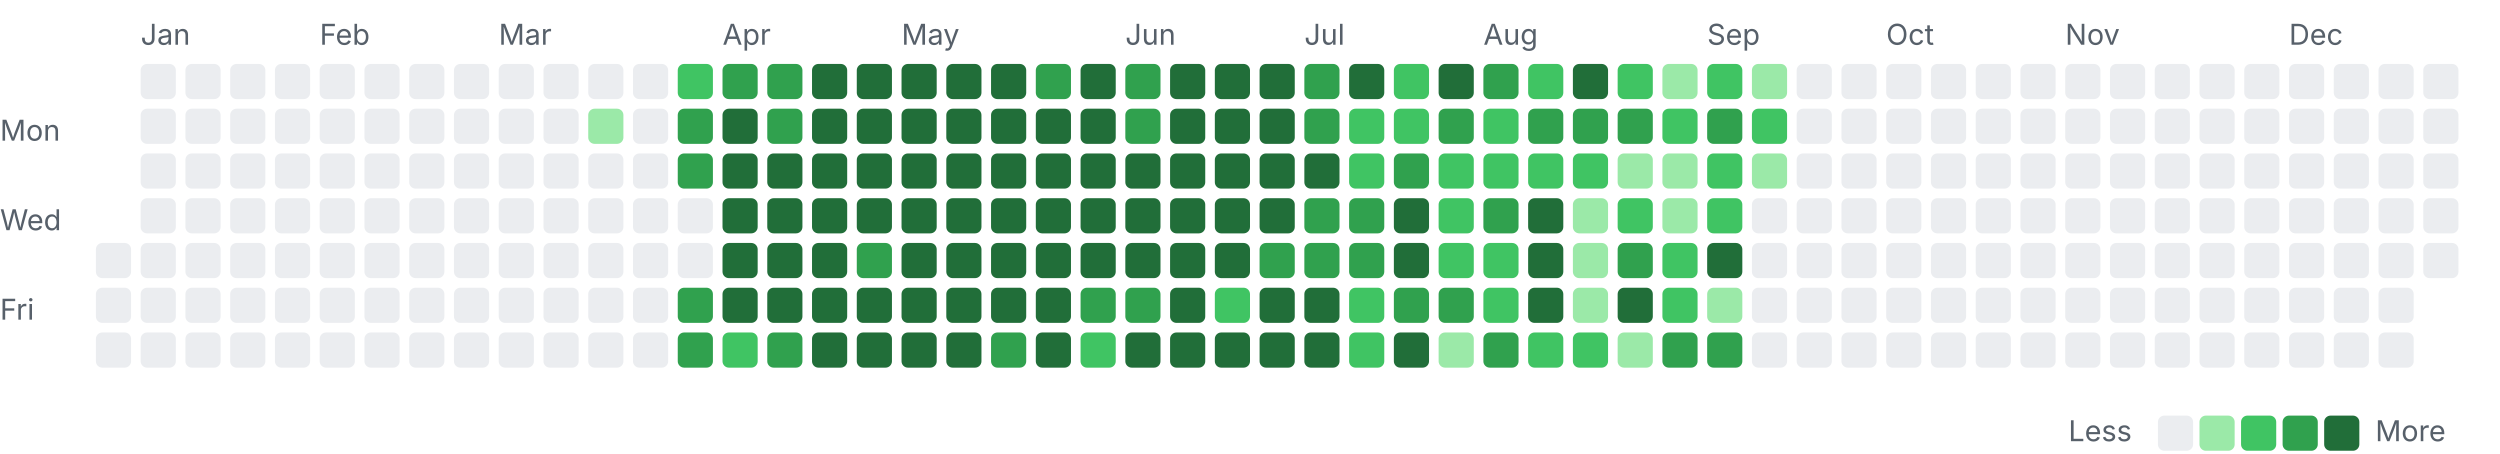
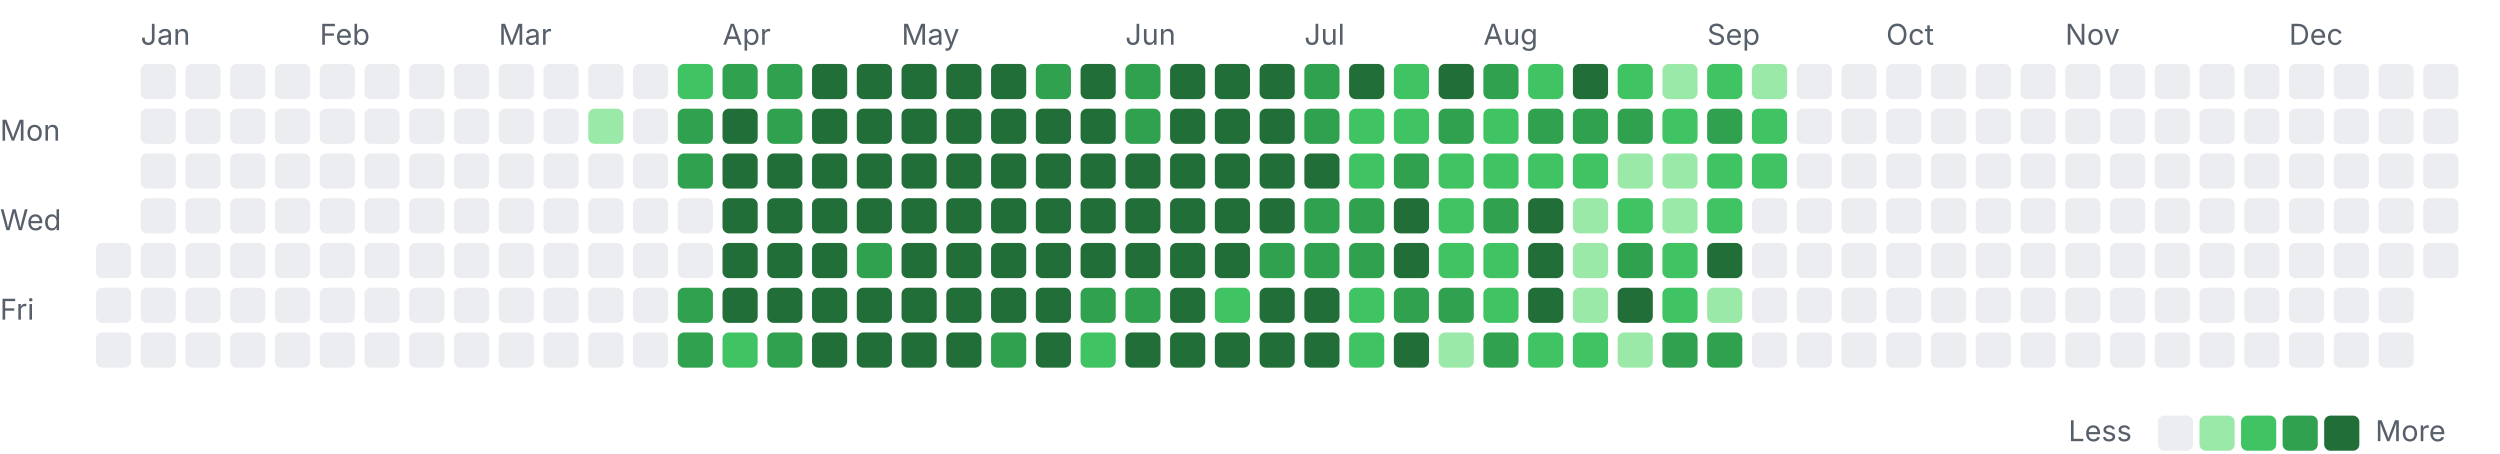
<svg xmlns="http://www.w3.org/2000/svg" width="782" height="142" viewBox="0 0 782 142">
  <style>.l0{fill:#ebedf0}.l1{fill:#9be9a8}.l2{fill:#40c463}.l3{fill:#30a14e}.l4{fill:#216e39} .lbl{fill:#57606a;font:9px -apple-system,Segoe UI,sans-serif}@media(prefers-color-scheme:dark){.l0{fill:#161b22}.l1{fill:#0e4429}.l2{fill:#006d32}.l3{fill:#26a641}.l4{fill:#39d353} .lbl{fill:#8b949e}}</style>
  <text class="lbl" x="44" y="14">Jan</text>
  <text class="lbl" x="100" y="14">Feb</text>
  <text class="lbl" x="156" y="14">Mar</text>
  <text class="lbl" x="226" y="14">Apr</text>
  <text class="lbl" x="282" y="14">May</text>
  <text class="lbl" x="352" y="14">Jun</text>
  <text class="lbl" x="408" y="14">Jul</text>
  <text class="lbl" x="464" y="14">Aug</text>
  <text class="lbl" x="534" y="14">Sep</text>
  <text class="lbl" x="590" y="14">Oct</text>
  <text class="lbl" x="646" y="14">Nov</text>
  <text class="lbl" x="716" y="14">Dec</text>
  <text class="lbl" x="0" y="44">Mon</text>
  <text class="lbl" x="0" y="72">Wed</text>
  <text class="lbl" x="0" y="100">Fri</text>
  <rect class="l0" x="30" y="76" width="11" height="11" rx="2" />
  <rect class="l0" x="30" y="90" width="11" height="11" rx="2" />
  <rect class="l0" x="30" y="104" width="11" height="11" rx="2" />
  <rect class="l0" x="44" y="20" width="11" height="11" rx="2" />
  <rect class="l0" x="44" y="34" width="11" height="11" rx="2" />
  <rect class="l0" x="44" y="48" width="11" height="11" rx="2" />
  <rect class="l0" x="44" y="62" width="11" height="11" rx="2" />
  <rect class="l0" x="44" y="76" width="11" height="11" rx="2" />
  <rect class="l0" x="44" y="90" width="11" height="11" rx="2" />
  <rect class="l0" x="44" y="104" width="11" height="11" rx="2" />
  <rect class="l0" x="58" y="20" width="11" height="11" rx="2" />
  <rect class="l0" x="58" y="34" width="11" height="11" rx="2" />
  <rect class="l0" x="58" y="48" width="11" height="11" rx="2" />
  <rect class="l0" x="58" y="62" width="11" height="11" rx="2" />
  <rect class="l0" x="58" y="76" width="11" height="11" rx="2" />
  <rect class="l0" x="58" y="90" width="11" height="11" rx="2" />
  <rect class="l0" x="58" y="104" width="11" height="11" rx="2" />
  <rect class="l0" x="72" y="20" width="11" height="11" rx="2" />
  <rect class="l0" x="72" y="34" width="11" height="11" rx="2" />
  <rect class="l0" x="72" y="48" width="11" height="11" rx="2" />
  <rect class="l0" x="72" y="62" width="11" height="11" rx="2" />
  <rect class="l0" x="72" y="76" width="11" height="11" rx="2" />
  <rect class="l0" x="72" y="90" width="11" height="11" rx="2" />
  <rect class="l0" x="72" y="104" width="11" height="11" rx="2" />
  <rect class="l0" x="86" y="20" width="11" height="11" rx="2" />
  <rect class="l0" x="86" y="34" width="11" height="11" rx="2" />
  <rect class="l0" x="86" y="48" width="11" height="11" rx="2" />
  <rect class="l0" x="86" y="62" width="11" height="11" rx="2" />
  <rect class="l0" x="86" y="76" width="11" height="11" rx="2" />
  <rect class="l0" x="86" y="90" width="11" height="11" rx="2" />
  <rect class="l0" x="86" y="104" width="11" height="11" rx="2" />
  <rect class="l0" x="100" y="20" width="11" height="11" rx="2" />
  <rect class="l0" x="100" y="34" width="11" height="11" rx="2" />
  <rect class="l0" x="100" y="48" width="11" height="11" rx="2" />
  <rect class="l0" x="100" y="62" width="11" height="11" rx="2" />
  <rect class="l0" x="100" y="76" width="11" height="11" rx="2" />
  <rect class="l0" x="100" y="90" width="11" height="11" rx="2" />
  <rect class="l0" x="100" y="104" width="11" height="11" rx="2" />
  <rect class="l0" x="114" y="20" width="11" height="11" rx="2" />
  <rect class="l0" x="114" y="34" width="11" height="11" rx="2" />
  <rect class="l0" x="114" y="48" width="11" height="11" rx="2" />
  <rect class="l0" x="114" y="62" width="11" height="11" rx="2" />
  <rect class="l0" x="114" y="76" width="11" height="11" rx="2" />
  <rect class="l0" x="114" y="90" width="11" height="11" rx="2" />
  <rect class="l0" x="114" y="104" width="11" height="11" rx="2" />
  <rect class="l0" x="128" y="20" width="11" height="11" rx="2" />
  <rect class="l0" x="128" y="34" width="11" height="11" rx="2" />
  <rect class="l0" x="128" y="48" width="11" height="11" rx="2" />
  <rect class="l0" x="128" y="62" width="11" height="11" rx="2" />
  <rect class="l0" x="128" y="76" width="11" height="11" rx="2" />
  <rect class="l0" x="128" y="90" width="11" height="11" rx="2" />
  <rect class="l0" x="128" y="104" width="11" height="11" rx="2" />
  <rect class="l0" x="142" y="20" width="11" height="11" rx="2" />
  <rect class="l0" x="142" y="34" width="11" height="11" rx="2" />
  <rect class="l0" x="142" y="48" width="11" height="11" rx="2" />
  <rect class="l0" x="142" y="62" width="11" height="11" rx="2" />
  <rect class="l0" x="142" y="76" width="11" height="11" rx="2" />
  <rect class="l0" x="142" y="90" width="11" height="11" rx="2" />
  <rect class="l0" x="142" y="104" width="11" height="11" rx="2" />
  <rect class="l0" x="156" y="20" width="11" height="11" rx="2" />
  <rect class="l0" x="156" y="34" width="11" height="11" rx="2" />
  <rect class="l0" x="156" y="48" width="11" height="11" rx="2" />
  <rect class="l0" x="156" y="62" width="11" height="11" rx="2" />
  <rect class="l0" x="156" y="76" width="11" height="11" rx="2" />
  <rect class="l0" x="156" y="90" width="11" height="11" rx="2" />
  <rect class="l0" x="156" y="104" width="11" height="11" rx="2" />
  <rect class="l0" x="170" y="20" width="11" height="11" rx="2" />
  <rect class="l0" x="170" y="34" width="11" height="11" rx="2" />
  <rect class="l0" x="170" y="48" width="11" height="11" rx="2" />
  <rect class="l0" x="170" y="62" width="11" height="11" rx="2" />
  <rect class="l0" x="170" y="76" width="11" height="11" rx="2" />
  <rect class="l0" x="170" y="90" width="11" height="11" rx="2" />
  <rect class="l0" x="170" y="104" width="11" height="11" rx="2" />
  <rect class="l0" x="184" y="20" width="11" height="11" rx="2" />
  <rect class="l1" x="184" y="34" width="11" height="11" rx="2" />
  <rect class="l0" x="184" y="48" width="11" height="11" rx="2" />
  <rect class="l0" x="184" y="62" width="11" height="11" rx="2" />
  <rect class="l0" x="184" y="76" width="11" height="11" rx="2" />
  <rect class="l0" x="184" y="90" width="11" height="11" rx="2" />
  <rect class="l0" x="184" y="104" width="11" height="11" rx="2" />
  <rect class="l0" x="198" y="20" width="11" height="11" rx="2" />
  <rect class="l0" x="198" y="34" width="11" height="11" rx="2" />
  <rect class="l0" x="198" y="48" width="11" height="11" rx="2" />
  <rect class="l0" x="198" y="62" width="11" height="11" rx="2" />
  <rect class="l0" x="198" y="76" width="11" height="11" rx="2" />
  <rect class="l0" x="198" y="90" width="11" height="11" rx="2" />
  <rect class="l0" x="198" y="104" width="11" height="11" rx="2" />
  <rect class="l2" x="212" y="20" width="11" height="11" rx="2" />
  <rect class="l3" x="212" y="34" width="11" height="11" rx="2" />
  <rect class="l3" x="212" y="48" width="11" height="11" rx="2" />
  <rect class="l0" x="212" y="62" width="11" height="11" rx="2" />
  <rect class="l0" x="212" y="76" width="11" height="11" rx="2" />
  <rect class="l3" x="212" y="90" width="11" height="11" rx="2" />
  <rect class="l3" x="212" y="104" width="11" height="11" rx="2" />
  <rect class="l3" x="226" y="20" width="11" height="11" rx="2" />
  <rect class="l4" x="226" y="34" width="11" height="11" rx="2" />
  <rect class="l4" x="226" y="48" width="11" height="11" rx="2" />
  <rect class="l4" x="226" y="62" width="11" height="11" rx="2" />
  <rect class="l4" x="226" y="76" width="11" height="11" rx="2" />
  <rect class="l4" x="226" y="90" width="11" height="11" rx="2" />
  <rect class="l2" x="226" y="104" width="11" height="11" rx="2" />
  <rect class="l3" x="240" y="20" width="11" height="11" rx="2" />
  <rect class="l3" x="240" y="34" width="11" height="11" rx="2" />
  <rect class="l4" x="240" y="48" width="11" height="11" rx="2" />
  <rect class="l4" x="240" y="62" width="11" height="11" rx="2" />
  <rect class="l4" x="240" y="76" width="11" height="11" rx="2" />
  <rect class="l4" x="240" y="90" width="11" height="11" rx="2" />
  <rect class="l3" x="240" y="104" width="11" height="11" rx="2" />
  <rect class="l4" x="254" y="20" width="11" height="11" rx="2" />
  <rect class="l4" x="254" y="34" width="11" height="11" rx="2" />
  <rect class="l4" x="254" y="48" width="11" height="11" rx="2" />
  <rect class="l4" x="254" y="62" width="11" height="11" rx="2" />
  <rect class="l4" x="254" y="76" width="11" height="11" rx="2" />
  <rect class="l4" x="254" y="90" width="11" height="11" rx="2" />
  <rect class="l4" x="254" y="104" width="11" height="11" rx="2" />
  <rect class="l4" x="268" y="20" width="11" height="11" rx="2" />
  <rect class="l4" x="268" y="34" width="11" height="11" rx="2" />
  <rect class="l4" x="268" y="48" width="11" height="11" rx="2" />
  <rect class="l4" x="268" y="62" width="11" height="11" rx="2" />
  <rect class="l3" x="268" y="76" width="11" height="11" rx="2" />
  <rect class="l4" x="268" y="90" width="11" height="11" rx="2" />
  <rect class="l4" x="268" y="104" width="11" height="11" rx="2" />
  <rect class="l4" x="282" y="20" width="11" height="11" rx="2" />
  <rect class="l4" x="282" y="34" width="11" height="11" rx="2" />
  <rect class="l4" x="282" y="48" width="11" height="11" rx="2" />
  <rect class="l4" x="282" y="62" width="11" height="11" rx="2" />
  <rect class="l4" x="282" y="76" width="11" height="11" rx="2" />
  <rect class="l4" x="282" y="90" width="11" height="11" rx="2" />
  <rect class="l4" x="282" y="104" width="11" height="11" rx="2" />
  <rect class="l4" x="296" y="20" width="11" height="11" rx="2" />
  <rect class="l4" x="296" y="34" width="11" height="11" rx="2" />
  <rect class="l4" x="296" y="48" width="11" height="11" rx="2" />
  <rect class="l4" x="296" y="62" width="11" height="11" rx="2" />
  <rect class="l4" x="296" y="76" width="11" height="11" rx="2" />
  <rect class="l4" x="296" y="90" width="11" height="11" rx="2" />
  <rect class="l4" x="296" y="104" width="11" height="11" rx="2" />
  <rect class="l4" x="310" y="20" width="11" height="11" rx="2" />
  <rect class="l4" x="310" y="34" width="11" height="11" rx="2" />
  <rect class="l4" x="310" y="48" width="11" height="11" rx="2" />
  <rect class="l4" x="310" y="62" width="11" height="11" rx="2" />
  <rect class="l4" x="310" y="76" width="11" height="11" rx="2" />
  <rect class="l4" x="310" y="90" width="11" height="11" rx="2" />
  <rect class="l3" x="310" y="104" width="11" height="11" rx="2" />
  <rect class="l3" x="324" y="20" width="11" height="11" rx="2" />
  <rect class="l4" x="324" y="34" width="11" height="11" rx="2" />
  <rect class="l4" x="324" y="48" width="11" height="11" rx="2" />
  <rect class="l4" x="324" y="62" width="11" height="11" rx="2" />
  <rect class="l4" x="324" y="76" width="11" height="11" rx="2" />
  <rect class="l4" x="324" y="90" width="11" height="11" rx="2" />
  <rect class="l4" x="324" y="104" width="11" height="11" rx="2" />
  <rect class="l4" x="338" y="20" width="11" height="11" rx="2" />
  <rect class="l4" x="338" y="34" width="11" height="11" rx="2" />
  <rect class="l4" x="338" y="48" width="11" height="11" rx="2" />
  <rect class="l4" x="338" y="62" width="11" height="11" rx="2" />
  <rect class="l4" x="338" y="76" width="11" height="11" rx="2" />
  <rect class="l3" x="338" y="90" width="11" height="11" rx="2" />
  <rect class="l2" x="338" y="104" width="11" height="11" rx="2" />
  <rect class="l3" x="352" y="20" width="11" height="11" rx="2" />
  <rect class="l3" x="352" y="34" width="11" height="11" rx="2" />
  <rect class="l4" x="352" y="48" width="11" height="11" rx="2" />
  <rect class="l4" x="352" y="62" width="11" height="11" rx="2" />
  <rect class="l4" x="352" y="76" width="11" height="11" rx="2" />
  <rect class="l3" x="352" y="90" width="11" height="11" rx="2" />
  <rect class="l4" x="352" y="104" width="11" height="11" rx="2" />
  <rect class="l4" x="366" y="20" width="11" height="11" rx="2" />
  <rect class="l4" x="366" y="34" width="11" height="11" rx="2" />
  <rect class="l4" x="366" y="48" width="11" height="11" rx="2" />
  <rect class="l4" x="366" y="62" width="11" height="11" rx="2" />
  <rect class="l4" x="366" y="76" width="11" height="11" rx="2" />
  <rect class="l4" x="366" y="90" width="11" height="11" rx="2" />
  <rect class="l4" x="366" y="104" width="11" height="11" rx="2" />
  <rect class="l4" x="380" y="20" width="11" height="11" rx="2" />
  <rect class="l4" x="380" y="34" width="11" height="11" rx="2" />
  <rect class="l4" x="380" y="48" width="11" height="11" rx="2" />
  <rect class="l4" x="380" y="62" width="11" height="11" rx="2" />
  <rect class="l4" x="380" y="76" width="11" height="11" rx="2" />
  <rect class="l2" x="380" y="90" width="11" height="11" rx="2" />
  <rect class="l4" x="380" y="104" width="11" height="11" rx="2" />
  <rect class="l4" x="394" y="20" width="11" height="11" rx="2" />
  <rect class="l4" x="394" y="34" width="11" height="11" rx="2" />
  <rect class="l4" x="394" y="48" width="11" height="11" rx="2" />
  <rect class="l4" x="394" y="62" width="11" height="11" rx="2" />
  <rect class="l3" x="394" y="76" width="11" height="11" rx="2" />
  <rect class="l4" x="394" y="90" width="11" height="11" rx="2" />
  <rect class="l4" x="394" y="104" width="11" height="11" rx="2" />
  <rect class="l3" x="408" y="20" width="11" height="11" rx="2" />
  <rect class="l3" x="408" y="34" width="11" height="11" rx="2" />
  <rect class="l4" x="408" y="48" width="11" height="11" rx="2" />
  <rect class="l3" x="408" y="62" width="11" height="11" rx="2" />
  <rect class="l3" x="408" y="76" width="11" height="11" rx="2" />
  <rect class="l4" x="408" y="90" width="11" height="11" rx="2" />
  <rect class="l4" x="408" y="104" width="11" height="11" rx="2" />
  <rect class="l4" x="422" y="20" width="11" height="11" rx="2" />
  <rect class="l2" x="422" y="34" width="11" height="11" rx="2" />
  <rect class="l2" x="422" y="48" width="11" height="11" rx="2" />
  <rect class="l3" x="422" y="62" width="11" height="11" rx="2" />
  <rect class="l3" x="422" y="76" width="11" height="11" rx="2" />
  <rect class="l2" x="422" y="90" width="11" height="11" rx="2" />
  <rect class="l2" x="422" y="104" width="11" height="11" rx="2" />
  <rect class="l2" x="436" y="20" width="11" height="11" rx="2" />
  <rect class="l2" x="436" y="34" width="11" height="11" rx="2" />
  <rect class="l3" x="436" y="48" width="11" height="11" rx="2" />
  <rect class="l4" x="436" y="62" width="11" height="11" rx="2" />
  <rect class="l4" x="436" y="76" width="11" height="11" rx="2" />
  <rect class="l3" x="436" y="90" width="11" height="11" rx="2" />
  <rect class="l4" x="436" y="104" width="11" height="11" rx="2" />
  <rect class="l4" x="450" y="20" width="11" height="11" rx="2" />
  <rect class="l3" x="450" y="34" width="11" height="11" rx="2" />
  <rect class="l2" x="450" y="48" width="11" height="11" rx="2" />
  <rect class="l2" x="450" y="62" width="11" height="11" rx="2" />
  <rect class="l2" x="450" y="76" width="11" height="11" rx="2" />
  <rect class="l3" x="450" y="90" width="11" height="11" rx="2" />
  <rect class="l1" x="450" y="104" width="11" height="11" rx="2" />
  <rect class="l3" x="464" y="20" width="11" height="11" rx="2" />
  <rect class="l2" x="464" y="34" width="11" height="11" rx="2" />
  <rect class="l2" x="464" y="48" width="11" height="11" rx="2" />
  <rect class="l3" x="464" y="62" width="11" height="11" rx="2" />
  <rect class="l2" x="464" y="76" width="11" height="11" rx="2" />
  <rect class="l2" x="464" y="90" width="11" height="11" rx="2" />
  <rect class="l3" x="464" y="104" width="11" height="11" rx="2" />
  <rect class="l2" x="478" y="20" width="11" height="11" rx="2" />
  <rect class="l3" x="478" y="34" width="11" height="11" rx="2" />
  <rect class="l2" x="478" y="48" width="11" height="11" rx="2" />
  <rect class="l4" x="478" y="62" width="11" height="11" rx="2" />
  <rect class="l4" x="478" y="76" width="11" height="11" rx="2" />
  <rect class="l4" x="478" y="90" width="11" height="11" rx="2" />
  <rect class="l2" x="478" y="104" width="11" height="11" rx="2" />
  <rect class="l4" x="492" y="20" width="11" height="11" rx="2" />
  <rect class="l3" x="492" y="34" width="11" height="11" rx="2" />
  <rect class="l2" x="492" y="48" width="11" height="11" rx="2" />
  <rect class="l1" x="492" y="62" width="11" height="11" rx="2" />
  <rect class="l1" x="492" y="76" width="11" height="11" rx="2" />
  <rect class="l1" x="492" y="90" width="11" height="11" rx="2" />
  <rect class="l2" x="492" y="104" width="11" height="11" rx="2" />
  <rect class="l2" x="506" y="20" width="11" height="11" rx="2" />
  <rect class="l3" x="506" y="34" width="11" height="11" rx="2" />
  <rect class="l1" x="506" y="48" width="11" height="11" rx="2" />
  <rect class="l2" x="506" y="62" width="11" height="11" rx="2" />
  <rect class="l3" x="506" y="76" width="11" height="11" rx="2" />
  <rect class="l4" x="506" y="90" width="11" height="11" rx="2" />
  <rect class="l1" x="506" y="104" width="11" height="11" rx="2" />
  <rect class="l1" x="520" y="20" width="11" height="11" rx="2" />
  <rect class="l2" x="520" y="34" width="11" height="11" rx="2" />
  <rect class="l1" x="520" y="48" width="11" height="11" rx="2" />
  <rect class="l1" x="520" y="62" width="11" height="11" rx="2" />
  <rect class="l2" x="520" y="76" width="11" height="11" rx="2" />
  <rect class="l2" x="520" y="90" width="11" height="11" rx="2" />
  <rect class="l3" x="520" y="104" width="11" height="11" rx="2" />
  <rect class="l2" x="534" y="20" width="11" height="11" rx="2" />
  <rect class="l3" x="534" y="34" width="11" height="11" rx="2" />
  <rect class="l2" x="534" y="48" width="11" height="11" rx="2" />
  <rect class="l2" x="534" y="62" width="11" height="11" rx="2" />
  <rect class="l4" x="534" y="76" width="11" height="11" rx="2" />
  <rect class="l1" x="534" y="90" width="11" height="11" rx="2" />
  <rect class="l3" x="534" y="104" width="11" height="11" rx="2" />
  <rect class="l1" x="548" y="20" width="11" height="11" rx="2" />
  <rect class="l2" x="548" y="34" width="11" height="11" rx="2" />
-   <rect class="l1" x="548" y="48" width="11" height="11" rx="2" />
+   <rect class="l2" x="548" y="48" width="11" height="11" rx="2" />
  <rect class="l0" x="548" y="62" width="11" height="11" rx="2" />
  <rect class="l0" x="548" y="76" width="11" height="11" rx="2" />
  <rect class="l0" x="548" y="90" width="11" height="11" rx="2" />
  <rect class="l0" x="548" y="104" width="11" height="11" rx="2" />
  <rect class="l0" x="562" y="20" width="11" height="11" rx="2" />
  <rect class="l0" x="562" y="34" width="11" height="11" rx="2" />
  <rect class="l0" x="562" y="48" width="11" height="11" rx="2" />
  <rect class="l0" x="562" y="62" width="11" height="11" rx="2" />
  <rect class="l0" x="562" y="76" width="11" height="11" rx="2" />
  <rect class="l0" x="562" y="90" width="11" height="11" rx="2" />
  <rect class="l0" x="562" y="104" width="11" height="11" rx="2" />
  <rect class="l0" x="576" y="20" width="11" height="11" rx="2" />
  <rect class="l0" x="576" y="34" width="11" height="11" rx="2" />
  <rect class="l0" x="576" y="48" width="11" height="11" rx="2" />
  <rect class="l0" x="576" y="62" width="11" height="11" rx="2" />
  <rect class="l0" x="576" y="76" width="11" height="11" rx="2" />
  <rect class="l0" x="576" y="90" width="11" height="11" rx="2" />
  <rect class="l0" x="576" y="104" width="11" height="11" rx="2" />
  <rect class="l0" x="590" y="20" width="11" height="11" rx="2" />
  <rect class="l0" x="590" y="34" width="11" height="11" rx="2" />
  <rect class="l0" x="590" y="48" width="11" height="11" rx="2" />
  <rect class="l0" x="590" y="62" width="11" height="11" rx="2" />
  <rect class="l0" x="590" y="76" width="11" height="11" rx="2" />
  <rect class="l0" x="590" y="90" width="11" height="11" rx="2" />
  <rect class="l0" x="590" y="104" width="11" height="11" rx="2" />
  <rect class="l0" x="604" y="20" width="11" height="11" rx="2" />
  <rect class="l0" x="604" y="34" width="11" height="11" rx="2" />
  <rect class="l0" x="604" y="48" width="11" height="11" rx="2" />
  <rect class="l0" x="604" y="62" width="11" height="11" rx="2" />
  <rect class="l0" x="604" y="76" width="11" height="11" rx="2" />
  <rect class="l0" x="604" y="90" width="11" height="11" rx="2" />
  <rect class="l0" x="604" y="104" width="11" height="11" rx="2" />
  <rect class="l0" x="618" y="20" width="11" height="11" rx="2" />
  <rect class="l0" x="618" y="34" width="11" height="11" rx="2" />
  <rect class="l0" x="618" y="48" width="11" height="11" rx="2" />
  <rect class="l0" x="618" y="62" width="11" height="11" rx="2" />
  <rect class="l0" x="618" y="76" width="11" height="11" rx="2" />
  <rect class="l0" x="618" y="90" width="11" height="11" rx="2" />
  <rect class="l0" x="618" y="104" width="11" height="11" rx="2" />
  <rect class="l0" x="632" y="20" width="11" height="11" rx="2" />
  <rect class="l0" x="632" y="34" width="11" height="11" rx="2" />
  <rect class="l0" x="632" y="48" width="11" height="11" rx="2" />
  <rect class="l0" x="632" y="62" width="11" height="11" rx="2" />
  <rect class="l0" x="632" y="76" width="11" height="11" rx="2" />
  <rect class="l0" x="632" y="90" width="11" height="11" rx="2" />
  <rect class="l0" x="632" y="104" width="11" height="11" rx="2" />
  <rect class="l0" x="646" y="20" width="11" height="11" rx="2" />
  <rect class="l0" x="646" y="34" width="11" height="11" rx="2" />
  <rect class="l0" x="646" y="48" width="11" height="11" rx="2" />
  <rect class="l0" x="646" y="62" width="11" height="11" rx="2" />
  <rect class="l0" x="646" y="76" width="11" height="11" rx="2" />
  <rect class="l0" x="646" y="90" width="11" height="11" rx="2" />
  <rect class="l0" x="646" y="104" width="11" height="11" rx="2" />
  <rect class="l0" x="660" y="20" width="11" height="11" rx="2" />
  <rect class="l0" x="660" y="34" width="11" height="11" rx="2" />
  <rect class="l0" x="660" y="48" width="11" height="11" rx="2" />
  <rect class="l0" x="660" y="62" width="11" height="11" rx="2" />
  <rect class="l0" x="660" y="76" width="11" height="11" rx="2" />
  <rect class="l0" x="660" y="90" width="11" height="11" rx="2" />
  <rect class="l0" x="660" y="104" width="11" height="11" rx="2" />
  <rect class="l0" x="674" y="20" width="11" height="11" rx="2" />
  <rect class="l0" x="674" y="34" width="11" height="11" rx="2" />
  <rect class="l0" x="674" y="48" width="11" height="11" rx="2" />
  <rect class="l0" x="674" y="62" width="11" height="11" rx="2" />
  <rect class="l0" x="674" y="76" width="11" height="11" rx="2" />
  <rect class="l0" x="674" y="90" width="11" height="11" rx="2" />
  <rect class="l0" x="674" y="104" width="11" height="11" rx="2" />
  <rect class="l0" x="688" y="20" width="11" height="11" rx="2" />
  <rect class="l0" x="688" y="34" width="11" height="11" rx="2" />
  <rect class="l0" x="688" y="48" width="11" height="11" rx="2" />
  <rect class="l0" x="688" y="62" width="11" height="11" rx="2" />
  <rect class="l0" x="688" y="76" width="11" height="11" rx="2" />
  <rect class="l0" x="688" y="90" width="11" height="11" rx="2" />
  <rect class="l0" x="688" y="104" width="11" height="11" rx="2" />
  <rect class="l0" x="702" y="20" width="11" height="11" rx="2" />
  <rect class="l0" x="702" y="34" width="11" height="11" rx="2" />
  <rect class="l0" x="702" y="48" width="11" height="11" rx="2" />
  <rect class="l0" x="702" y="62" width="11" height="11" rx="2" />
  <rect class="l0" x="702" y="76" width="11" height="11" rx="2" />
  <rect class="l0" x="702" y="90" width="11" height="11" rx="2" />
  <rect class="l0" x="702" y="104" width="11" height="11" rx="2" />
  <rect class="l0" x="716" y="20" width="11" height="11" rx="2" />
  <rect class="l0" x="716" y="34" width="11" height="11" rx="2" />
  <rect class="l0" x="716" y="48" width="11" height="11" rx="2" />
  <rect class="l0" x="716" y="62" width="11" height="11" rx="2" />
  <rect class="l0" x="716" y="76" width="11" height="11" rx="2" />
  <rect class="l0" x="716" y="90" width="11" height="11" rx="2" />
  <rect class="l0" x="716" y="104" width="11" height="11" rx="2" />
  <rect class="l0" x="730" y="20" width="11" height="11" rx="2" />
  <rect class="l0" x="730" y="34" width="11" height="11" rx="2" />
  <rect class="l0" x="730" y="48" width="11" height="11" rx="2" />
  <rect class="l0" x="730" y="62" width="11" height="11" rx="2" />
  <rect class="l0" x="730" y="76" width="11" height="11" rx="2" />
  <rect class="l0" x="730" y="90" width="11" height="11" rx="2" />
  <rect class="l0" x="730" y="104" width="11" height="11" rx="2" />
  <rect class="l0" x="744" y="20" width="11" height="11" rx="2" />
  <rect class="l0" x="744" y="34" width="11" height="11" rx="2" />
  <rect class="l0" x="744" y="48" width="11" height="11" rx="2" />
  <rect class="l0" x="744" y="62" width="11" height="11" rx="2" />
  <rect class="l0" x="744" y="76" width="11" height="11" rx="2" />
  <rect class="l0" x="744" y="90" width="11" height="11" rx="2" />
  <rect class="l0" x="744" y="104" width="11" height="11" rx="2" />
  <rect class="l0" x="758" y="20" width="11" height="11" rx="2" />
  <rect class="l0" x="758" y="34" width="11" height="11" rx="2" />
  <rect class="l0" x="758" y="48" width="11" height="11" rx="2" />
  <rect class="l0" x="758" y="62" width="11" height="11" rx="2" />
  <rect class="l0" x="758" y="76" width="11" height="11" rx="2" />
  <text class="lbl" x="647" y="138">Less</text>
  <rect class="l0" x="675" y="130" width="11" height="11" rx="2" />
  <rect class="l1" x="688" y="130" width="11" height="11" rx="2" />
  <rect class="l2" x="701" y="130" width="11" height="11" rx="2" />
  <rect class="l3" x="714" y="130" width="11" height="11" rx="2" />
  <rect class="l4" x="727" y="130" width="11" height="11" rx="2" />
  <text class="lbl" x="743" y="138">More</text>
</svg>
